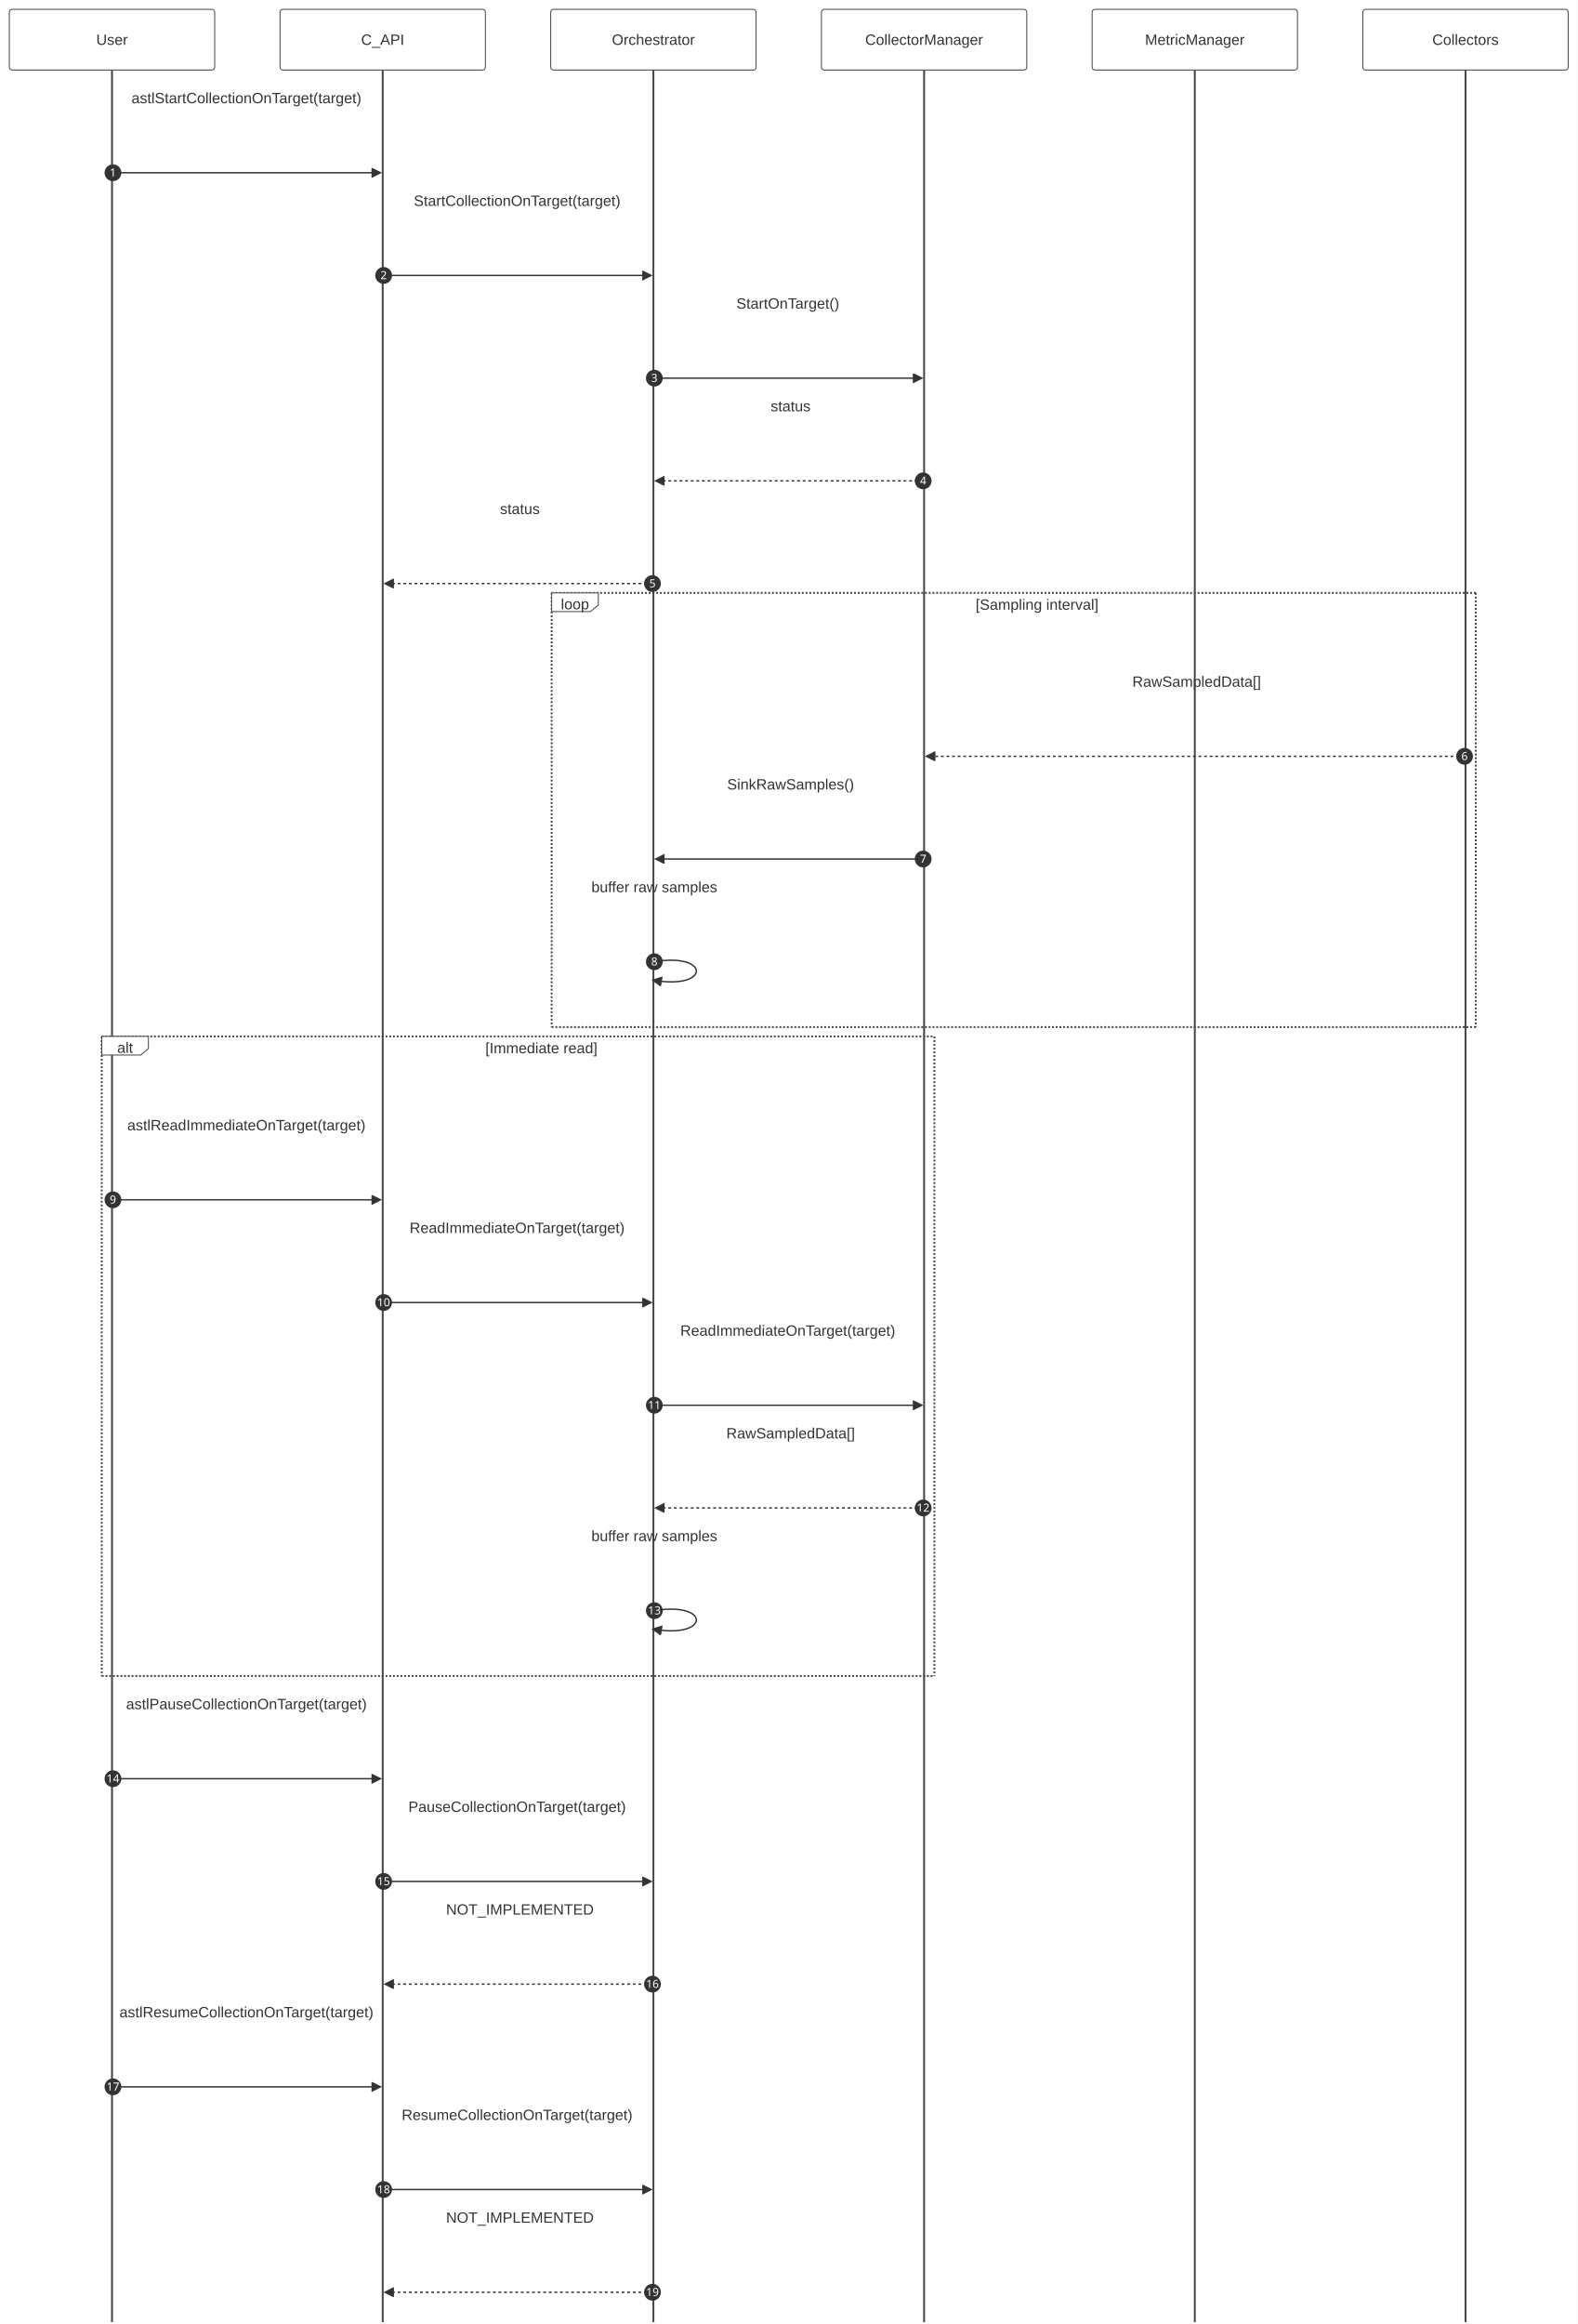
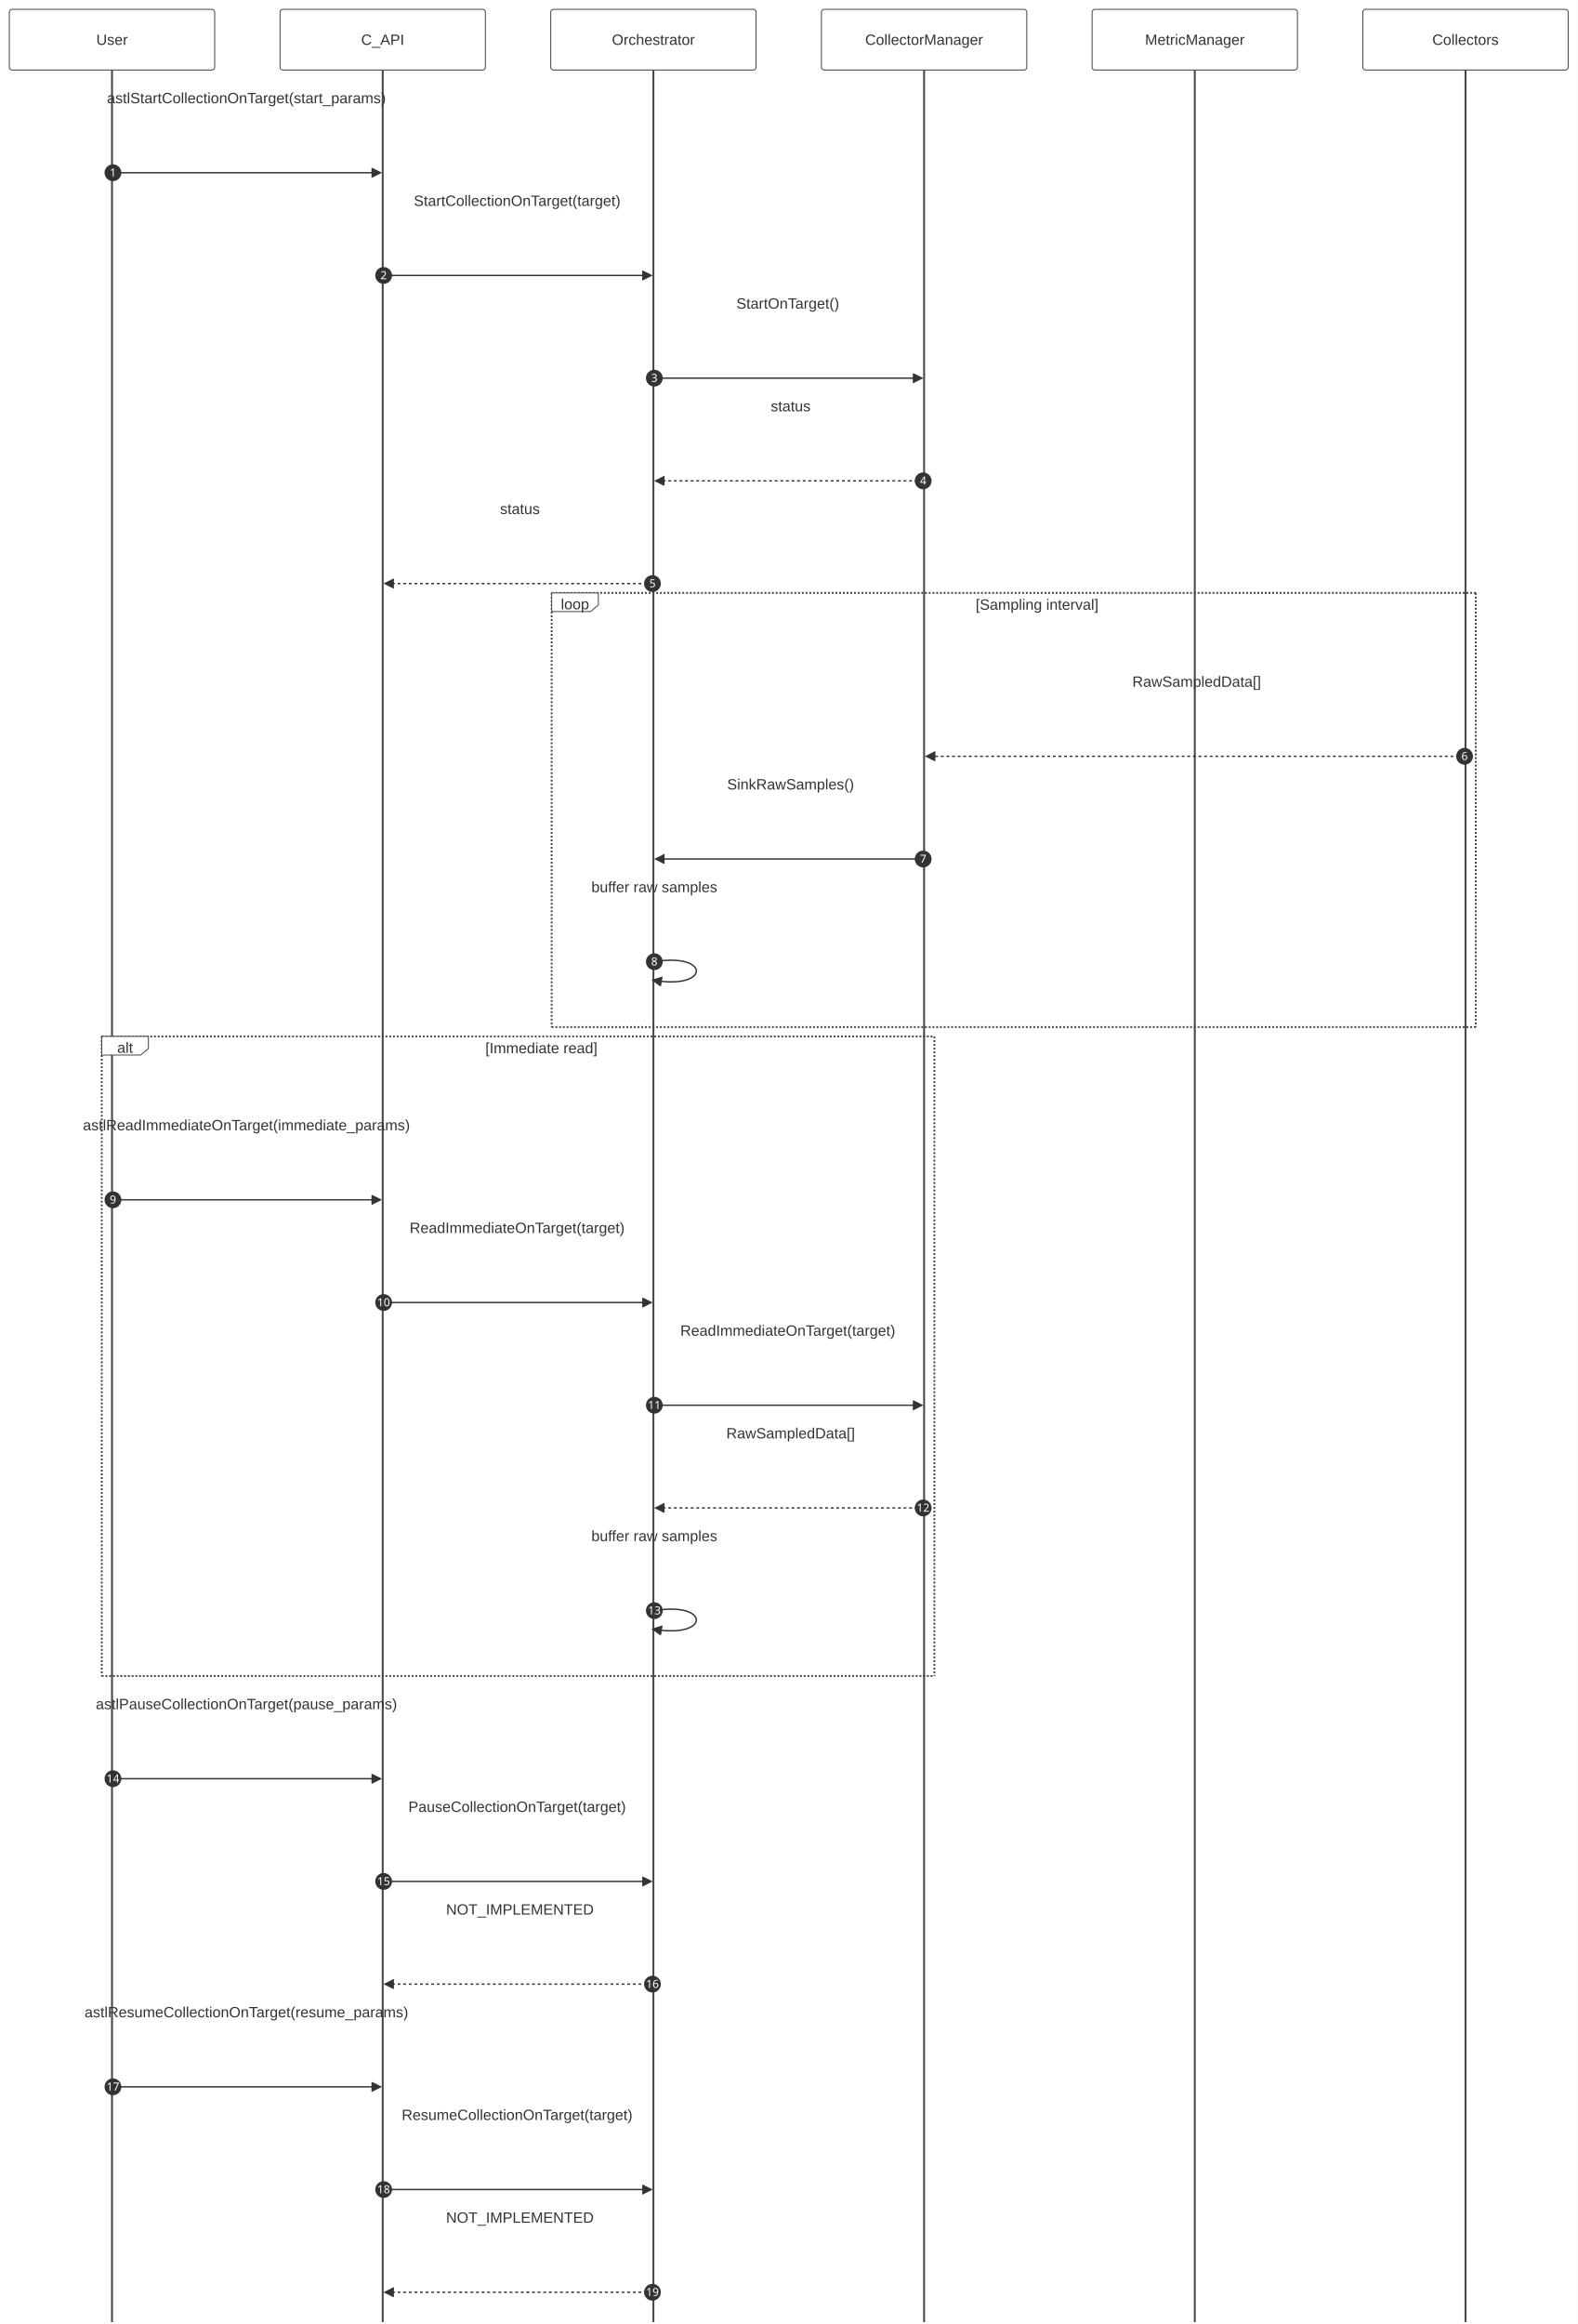
<svg xmlns="http://www.w3.org/2000/svg" id="mmd_system_phase_collection_mmd" viewBox="-10 -10 1690 2489" role="graphics-document document" aria-roledescription="sequence">
  <rect x="-10" y="-10" width="1690" height="2489" fill="white" />
  <g>
    <line id="actor5" x1="1560" y1="5" x2="1560" y2="2477" class="200" stroke-width="0.5px" stroke="#999" />
    <g id="root-5">
      <rect x="1450" y="0" fill="#eaeaea" stroke="#666" width="220" height="65" name="Collectors" rx="3" ry="3" class="actor actor-top" />
      <text x="1560" y="32.5" style="text-anchor: middle; font-size: 16px; font-weight: 400; font-family: &quot;trebuchet ms&quot;, verdana, arial, sans-serif;;" dominant-baseline="central" alignment-baseline="central" class="actor">
        <tspan x="1560" dy="0">Collectors</tspan>
      </text>
    </g>
  </g>
  <g>
    <line id="actor4" x1="1270" y1="5" x2="1270" y2="2477" class="200" stroke-width="0.5px" stroke="#999" />
    <g id="root-4">
      <rect x="1160" y="0" fill="#eaeaea" stroke="#666" width="220" height="65" name="MetricManager" rx="3" ry="3" class="actor actor-top" />
      <text x="1270" y="32.5" style="text-anchor: middle; font-size: 16px; font-weight: 400; font-family: &quot;trebuchet ms&quot;, verdana, arial, sans-serif;;" dominant-baseline="central" alignment-baseline="central" class="actor">
        <tspan x="1270" dy="0">MetricManager</tspan>
      </text>
    </g>
  </g>
  <g>
    <line id="actor3" x1="980" y1="5" x2="980" y2="2477" class="200" stroke-width="0.5px" stroke="#999" />
    <g id="root-3">
      <rect x="870" y="0" fill="#eaeaea" stroke="#666" width="220" height="65" name="CollectorManager" rx="3" ry="3" class="actor actor-top" />
      <text x="980" y="32.5" style="text-anchor: middle; font-size: 16px; font-weight: 400; font-family: &quot;trebuchet ms&quot;, verdana, arial, sans-serif;;" dominant-baseline="central" alignment-baseline="central" class="actor">
        <tspan x="980" dy="0">CollectorManager</tspan>
      </text>
    </g>
  </g>
  <g>
    <line id="actor2" x1="690" y1="5" x2="690" y2="2477" class="200" stroke-width="0.5px" stroke="#999" />
    <g id="root-2">
      <rect x="580" y="0" fill="#eaeaea" stroke="#666" width="220" height="65" name="Orchestrator" rx="3" ry="3" class="actor actor-top" />
      <text x="690" y="32.5" style="text-anchor: middle; font-size: 16px; font-weight: 400; font-family: &quot;trebuchet ms&quot;, verdana, arial, sans-serif;;" dominant-baseline="central" alignment-baseline="central" class="actor">
        <tspan x="690" dy="0">Orchestrator</tspan>
      </text>
    </g>
  </g>
  <g>
    <line id="actor1" x1="400" y1="5" x2="400" y2="2477" class="200" stroke-width="0.5px" stroke="#999" />
    <g id="root-1">
      <rect x="290" y="0" fill="#eaeaea" stroke="#666" width="220" height="65" name="API" rx="3" ry="3" class="actor actor-top" />
      <text x="400" y="32.5" style="text-anchor: middle; font-size: 16px; font-weight: 400; font-family: &quot;trebuchet ms&quot;, verdana, arial, sans-serif;;" dominant-baseline="central" alignment-baseline="central" class="actor">
        <tspan x="400" dy="0">C_API</tspan>
      </text>
    </g>
  </g>
  <g>
    <line id="actor0" x1="110" y1="5" x2="110" y2="2477" class="200" stroke-width="0.5px" stroke="#999" />
    <g id="root-0">
      <rect x="0" y="0" fill="#eaeaea" stroke="#666" width="220" height="65" name="User" rx="3" ry="3" class="actor actor-top" />
      <text x="110" y="32.5" style="text-anchor: middle; font-size: 16px; font-weight: 400; font-family: &quot;trebuchet ms&quot;, verdana, arial, sans-serif;;" dominant-baseline="central" alignment-baseline="central" class="actor">
        <tspan x="110" dy="0">User</tspan>
      </text>
    </g>
  </g>
  <style>#mmd_system_phase_collection_mmd{font-family:"trebuchet ms",verdana,arial,sans-serif;font-size:13px;fill:#333;}#mmd_system_phase_collection_mmd .error-icon{fill:#ffffff;}#mmd_system_phase_collection_mmd .error-text{fill:#000000;stroke:#000000;}#mmd_system_phase_collection_mmd .edge-thickness-normal{stroke-width:2px;}#mmd_system_phase_collection_mmd .edge-thickness-thick{stroke-width:3.5px;}#mmd_system_phase_collection_mmd .edge-pattern-solid{stroke-dasharray:0;}#mmd_system_phase_collection_mmd .edge-pattern-dashed{stroke-dasharray:3;}#mmd_system_phase_collection_mmd .edge-pattern-dotted{stroke-dasharray:2;}#mmd_system_phase_collection_mmd .marker{fill:#000000;stroke:#000000;}#mmd_system_phase_collection_mmd .marker.cross{stroke:#000000;}#mmd_system_phase_collection_mmd svg{font-family:"trebuchet ms",verdana,arial,sans-serif;font-size:13px;}#mmd_system_phase_collection_mmd .actor{stroke:#444444;fill:#ffffff;}#mmd_system_phase_collection_mmd text.actor&gt;tspan{fill:#333;stroke:none;}#mmd_system_phase_collection_mmd .actor-line{stroke:grey;}#mmd_system_phase_collection_mmd .messageLine0{stroke-width:1.5;stroke-dasharray:none;stroke:#333;}#mmd_system_phase_collection_mmd .messageLine1{stroke-width:1.5;stroke-dasharray:2,2;stroke:#333;}#mmd_system_phase_collection_mmd #arrowhead path{fill:#333;stroke:#333;}#mmd_system_phase_collection_mmd .sequenceNumber{fill:#ffffff;}#mmd_system_phase_collection_mmd #sequencenumber{fill:#333;}#mmd_system_phase_collection_mmd #crosshead path{fill:#333;stroke:#333;}#mmd_system_phase_collection_mmd .messageText{fill:#333;stroke:none;}#mmd_system_phase_collection_mmd .labelBox{stroke:#444444;fill:#ffffff;}#mmd_system_phase_collection_mmd .labelText,#mmd_system_phase_collection_mmd .labelText&gt;tspan{fill:#333;stroke:none;}#mmd_system_phase_collection_mmd .loopText,#mmd_system_phase_collection_mmd .loopText&gt;tspan{fill:#333;stroke:none;}#mmd_system_phase_collection_mmd .loopLine{stroke-width:2px;stroke-dasharray:2,2;stroke:#444444;fill:#444444;}#mmd_system_phase_collection_mmd .note{stroke:hsl(52.683, 60%, 73.922%);fill:#fff5ad;}#mmd_system_phase_collection_mmd .noteText,#mmd_system_phase_collection_mmd .noteText&gt;tspan{fill:#333;stroke:none;}#mmd_system_phase_collection_mmd .activation0{fill:hsl(-120, 0%, 100%);stroke:hsl(-120, 0%, 90%);}#mmd_system_phase_collection_mmd .activation1{fill:hsl(-120, 0%, 100%);stroke:hsl(-120, 0%, 90%);}#mmd_system_phase_collection_mmd .activation2{fill:hsl(-120, 0%, 100%);stroke:hsl(-120, 0%, 90%);}#mmd_system_phase_collection_mmd .actorPopupMenu{position:absolute;}#mmd_system_phase_collection_mmd .actorPopupMenuPanel{position:absolute;fill:#ffffff;box-shadow:0px 8px 16px 0px rgba(0,0,0,0.2);filter:drop-shadow(3px 5px 2px rgb(0 0 0 / 0.4));}#mmd_system_phase_collection_mmd .actor-man line{stroke:#444444;fill:#ffffff;}#mmd_system_phase_collection_mmd .actor-man circle,#mmd_system_phase_collection_mmd line{stroke:#444444;fill:#ffffff;stroke-width:2px;}#mmd_system_phase_collection_mmd :root{--mermaid-font-family:"trebuchet ms",verdana,arial,sans-serif;}</style>
  <g />
  <defs>
    <symbol id="computer" width="24" height="24">
      <path transform="scale(.5)" d="M2 2v13h20v-13h-20zm18 11h-16v-9h16v9zm-10.228 6l.466-1h3.524l.467 1h-4.457zm14.228 3h-24l2-6h2.104l-1.33 4h18.45l-1.297-4h2.073l2 6zm-5-10h-14v-7h14v7z" />
    </symbol>
  </defs>
  <defs>
    <symbol id="database" fill-rule="evenodd" clip-rule="evenodd">
      <path transform="scale(.5)" d="M12.258.001l.256.004.255.005.253.008.251.01.249.012.247.015.246.016.242.019.241.02.239.023.236.024.233.027.231.028.229.031.225.032.223.034.22.036.217.038.214.04.211.041.208.043.205.045.201.046.198.048.194.05.191.051.187.053.183.054.18.056.175.057.172.059.168.06.163.061.16.063.155.064.15.066.074.033.073.033.071.034.07.034.069.035.068.035.067.035.066.035.064.036.064.036.062.036.06.036.06.037.058.037.058.037.055.038.055.038.053.038.052.038.051.039.05.039.048.039.047.039.045.04.044.04.043.04.041.04.04.041.039.041.037.041.036.041.034.041.033.042.032.042.03.042.029.042.027.042.026.043.024.043.023.043.021.043.02.043.018.044.017.043.015.044.013.044.012.044.011.045.009.044.007.045.006.045.004.045.002.045.001.045v17l-.001.045-.002.045-.004.045-.006.045-.007.045-.009.044-.011.045-.012.044-.013.044-.015.044-.017.043-.018.044-.02.043-.021.043-.023.043-.024.043-.026.043-.027.042-.029.042-.03.042-.032.042-.033.042-.034.041-.036.041-.037.041-.039.041-.04.041-.041.04-.043.04-.044.04-.045.04-.047.039-.048.039-.05.039-.051.039-.052.038-.053.038-.055.038-.055.038-.058.037-.058.037-.06.037-.06.036-.062.036-.064.036-.064.036-.066.035-.067.035-.068.035-.069.035-.07.034-.071.034-.073.033-.074.033-.15.066-.155.064-.16.063-.163.061-.168.06-.172.059-.175.057-.18.056-.183.054-.187.053-.191.051-.194.05-.198.048-.201.046-.205.045-.208.043-.211.041-.214.04-.217.038-.22.036-.223.034-.225.032-.229.031-.231.028-.233.027-.236.024-.239.023-.241.02-.242.019-.246.016-.247.015-.249.012-.251.01-.253.008-.255.005-.256.004-.258.001-.258-.001-.256-.004-.255-.005-.253-.008-.251-.01-.249-.012-.247-.015-.245-.016-.243-.019-.241-.02-.238-.023-.236-.024-.234-.027-.231-.028-.228-.031-.226-.032-.223-.034-.22-.036-.217-.038-.214-.04-.211-.041-.208-.043-.204-.045-.201-.046-.198-.048-.195-.05-.19-.051-.187-.053-.184-.054-.179-.056-.176-.057-.172-.059-.167-.06-.164-.061-.159-.063-.155-.064-.151-.066-.074-.033-.072-.033-.072-.034-.07-.034-.069-.035-.068-.035-.067-.035-.066-.035-.064-.036-.063-.036-.062-.036-.061-.036-.06-.037-.058-.037-.057-.037-.056-.038-.055-.038-.053-.038-.052-.038-.051-.039-.049-.039-.049-.039-.046-.039-.046-.04-.044-.04-.043-.04-.041-.04-.04-.041-.039-.041-.037-.041-.036-.041-.034-.041-.033-.042-.032-.042-.03-.042-.029-.042-.027-.042-.026-.043-.024-.043-.023-.043-.021-.043-.02-.043-.018-.044-.017-.043-.015-.044-.013-.044-.012-.044-.011-.045-.009-.044-.007-.045-.006-.045-.004-.045-.002-.045-.001-.045v-17l.001-.045.002-.045.004-.045.006-.045.007-.045.009-.044.011-.045.012-.044.013-.044.015-.044.017-.043.018-.044.02-.043.021-.043.023-.043.024-.043.026-.043.027-.042.029-.042.03-.042.032-.042.033-.042.034-.041.036-.041.037-.041.039-.041.04-.041.041-.04.043-.04.044-.04.046-.04.046-.039.049-.039.049-.039.051-.039.052-.038.053-.038.055-.038.056-.038.057-.037.058-.037.06-.037.061-.036.062-.036.063-.036.064-.036.066-.035.067-.035.068-.035.069-.035.07-.034.072-.034.072-.033.074-.033.151-.066.155-.064.159-.063.164-.061.167-.06.172-.059.176-.057.179-.056.184-.054.187-.053.19-.051.195-.05.198-.048.201-.046.204-.045.208-.043.211-.041.214-.04.217-.038.22-.036.223-.034.226-.032.228-.031.231-.028.234-.027.236-.024.238-.023.241-.02.243-.019.245-.016.247-.015.249-.012.251-.01.253-.008.255-.005.256-.004.258-.001.258.001zm-9.258 20.499v.01l.001.021.003.021.004.022.005.021.006.022.007.022.009.023.01.022.011.023.012.023.013.023.015.023.016.024.017.023.018.024.019.024.021.024.022.025.023.024.024.025.052.049.056.05.061.051.066.051.07.051.075.051.079.052.084.052.088.052.092.052.097.052.102.051.105.052.11.052.114.051.119.051.123.051.127.05.131.05.135.05.139.048.144.049.147.047.152.047.155.047.16.045.163.045.167.043.171.043.176.041.178.041.183.039.187.039.19.037.194.035.197.035.202.033.204.031.209.03.212.029.216.027.219.025.222.024.226.021.23.02.233.018.236.016.24.015.243.012.246.01.249.008.253.005.256.004.259.001.26-.001.257-.004.254-.005.25-.008.247-.011.244-.012.241-.014.237-.016.233-.018.231-.021.226-.021.224-.024.22-.026.216-.027.212-.028.21-.031.205-.031.202-.034.198-.034.194-.036.191-.037.187-.039.183-.04.179-.04.175-.042.172-.043.168-.044.163-.045.16-.046.155-.046.152-.047.148-.048.143-.049.139-.049.136-.05.131-.05.126-.05.123-.051.118-.052.114-.051.11-.052.106-.052.101-.052.096-.052.092-.052.088-.053.083-.051.079-.052.074-.052.07-.051.065-.051.06-.051.056-.05.051-.05.023-.024.023-.025.021-.024.02-.024.019-.024.018-.024.017-.024.015-.023.014-.024.013-.023.012-.023.01-.023.01-.022.008-.022.006-.022.006-.022.004-.022.004-.021.001-.021.001-.021v-4.127l-.077.055-.08.053-.083.054-.085.053-.087.052-.09.052-.093.051-.095.05-.097.05-.1.049-.102.049-.105.048-.106.047-.109.047-.111.046-.114.045-.115.045-.118.044-.12.043-.122.042-.124.042-.126.041-.128.04-.13.04-.132.038-.134.038-.135.037-.138.037-.139.035-.142.035-.143.034-.144.033-.147.032-.148.031-.15.03-.151.03-.153.029-.154.027-.156.027-.158.026-.159.025-.161.024-.162.023-.163.022-.165.021-.166.02-.167.019-.169.018-.169.017-.171.016-.173.015-.173.014-.175.013-.175.012-.177.011-.178.01-.179.008-.179.008-.181.006-.182.005-.182.004-.184.003-.184.002h-.37l-.184-.002-.184-.003-.182-.004-.182-.005-.181-.006-.179-.008-.179-.008-.178-.01-.176-.011-.176-.012-.175-.013-.173-.014-.172-.015-.171-.016-.17-.017-.169-.018-.167-.019-.166-.02-.165-.021-.163-.022-.162-.023-.161-.024-.159-.025-.157-.026-.156-.027-.155-.027-.153-.029-.151-.03-.15-.03-.148-.031-.146-.032-.145-.033-.143-.034-.141-.035-.14-.035-.137-.037-.136-.037-.134-.038-.132-.038-.13-.04-.128-.04-.126-.041-.124-.042-.122-.042-.12-.044-.117-.043-.116-.045-.113-.045-.112-.046-.109-.047-.106-.047-.105-.048-.102-.049-.1-.049-.097-.05-.095-.05-.093-.052-.09-.051-.087-.052-.085-.053-.083-.054-.08-.054-.077-.054v4.127zm0-5.654v.011l.001.021.003.021.004.021.005.022.006.022.007.022.009.022.01.022.011.023.012.023.013.023.015.024.016.023.017.024.018.024.019.024.021.024.022.024.023.025.024.024.052.05.056.05.061.05.066.051.07.051.075.052.079.051.084.052.088.052.092.052.097.052.102.052.105.052.11.051.114.051.119.052.123.05.127.051.131.05.135.049.139.049.144.048.147.048.152.047.155.046.16.045.163.045.167.044.171.042.176.042.178.04.183.04.187.038.19.037.194.036.197.034.202.033.204.032.209.03.212.028.216.027.219.025.222.024.226.022.23.02.233.018.236.016.24.014.243.012.246.01.249.008.253.006.256.003.259.001.26-.001.257-.003.254-.006.25-.008.247-.01.244-.012.241-.015.237-.016.233-.018.231-.02.226-.022.224-.024.22-.025.216-.027.212-.029.21-.03.205-.032.202-.033.198-.035.194-.036.191-.037.187-.039.183-.039.179-.041.175-.042.172-.043.168-.044.163-.045.16-.045.155-.047.152-.047.148-.048.143-.048.139-.05.136-.049.131-.05.126-.051.123-.051.118-.051.114-.052.11-.052.106-.052.101-.052.096-.052.092-.052.088-.052.083-.052.079-.052.074-.051.07-.052.065-.051.06-.05.056-.051.051-.049.023-.025.023-.024.021-.025.02-.024.019-.024.018-.024.017-.024.015-.023.014-.023.013-.024.012-.022.01-.023.01-.023.008-.022.006-.022.006-.022.004-.021.004-.022.001-.021.001-.021v-4.139l-.077.054-.08.054-.083.054-.085.052-.087.053-.09.051-.093.051-.095.051-.097.05-.1.049-.102.049-.105.048-.106.047-.109.047-.111.046-.114.045-.115.044-.118.044-.12.044-.122.042-.124.042-.126.041-.128.04-.13.039-.132.039-.134.038-.135.037-.138.036-.139.036-.142.035-.143.033-.144.033-.147.033-.148.031-.15.03-.151.03-.153.028-.154.028-.156.027-.158.026-.159.025-.161.024-.162.023-.163.022-.165.021-.166.02-.167.019-.169.018-.169.017-.171.016-.173.015-.173.014-.175.013-.175.012-.177.011-.178.009-.179.009-.179.007-.181.007-.182.005-.182.004-.184.003-.184.002h-.37l-.184-.002-.184-.003-.182-.004-.182-.005-.181-.007-.179-.007-.179-.009-.178-.009-.176-.011-.176-.012-.175-.013-.173-.014-.172-.015-.171-.016-.17-.017-.169-.018-.167-.019-.166-.02-.165-.021-.163-.022-.162-.023-.161-.024-.159-.025-.157-.026-.156-.027-.155-.028-.153-.028-.151-.03-.15-.03-.148-.031-.146-.033-.145-.033-.143-.033-.141-.035-.14-.036-.137-.036-.136-.037-.134-.038-.132-.039-.13-.039-.128-.04-.126-.041-.124-.042-.122-.043-.12-.043-.117-.044-.116-.044-.113-.046-.112-.046-.109-.046-.106-.047-.105-.048-.102-.049-.1-.049-.097-.05-.095-.051-.093-.051-.09-.051-.087-.053-.085-.052-.083-.054-.08-.054-.077-.054v4.139zm0-5.666v.011l.001.02.003.022.004.021.005.022.006.021.007.022.009.023.01.022.011.023.012.023.013.023.015.023.016.024.017.024.018.023.019.024.021.025.022.024.023.024.024.025.052.05.056.05.061.05.066.051.07.051.075.052.079.051.084.052.088.052.092.052.097.052.102.052.105.051.11.052.114.051.119.051.123.051.127.05.131.05.135.05.139.049.144.048.147.048.152.047.155.046.16.045.163.045.167.043.171.043.176.042.178.04.183.04.187.038.19.037.194.036.197.034.202.033.204.032.209.03.212.028.216.027.219.025.222.024.226.021.23.02.233.018.236.017.24.014.243.012.246.01.249.008.253.006.256.003.259.001.26-.001.257-.003.254-.006.25-.008.247-.01.244-.013.241-.014.237-.016.233-.018.231-.02.226-.022.224-.024.22-.025.216-.027.212-.029.21-.03.205-.032.202-.033.198-.035.194-.036.191-.037.187-.039.183-.039.179-.041.175-.042.172-.043.168-.044.163-.045.16-.045.155-.047.152-.047.148-.048.143-.049.139-.049.136-.049.131-.051.126-.05.123-.051.118-.052.114-.051.11-.052.106-.052.101-.052.096-.052.092-.052.088-.052.083-.052.079-.052.074-.052.07-.051.065-.051.06-.051.056-.05.051-.049.023-.025.023-.025.021-.024.02-.024.019-.024.018-.024.017-.024.015-.023.014-.024.013-.023.012-.023.01-.022.01-.023.008-.022.006-.022.006-.022.004-.022.004-.021.001-.021.001-.021v-4.153l-.077.054-.08.054-.083.053-.085.053-.087.053-.09.051-.093.051-.095.051-.097.05-.1.049-.102.048-.105.048-.106.048-.109.046-.111.046-.114.046-.115.044-.118.044-.12.043-.122.043-.124.042-.126.041-.128.04-.13.039-.132.039-.134.038-.135.037-.138.036-.139.036-.142.034-.143.034-.144.033-.147.032-.148.032-.15.03-.151.03-.153.028-.154.028-.156.027-.158.026-.159.024-.161.024-.162.023-.163.023-.165.021-.166.02-.167.019-.169.018-.169.017-.171.016-.173.015-.173.014-.175.013-.175.012-.177.01-.178.01-.179.009-.179.007-.181.006-.182.006-.182.004-.184.003-.184.001-.185.001-.185-.001-.184-.001-.184-.003-.182-.004-.182-.006-.181-.006-.179-.007-.179-.009-.178-.01-.176-.01-.176-.012-.175-.013-.173-.014-.172-.015-.171-.016-.17-.017-.169-.018-.167-.019-.166-.02-.165-.021-.163-.023-.162-.023-.161-.024-.159-.024-.157-.026-.156-.027-.155-.028-.153-.028-.151-.03-.15-.03-.148-.032-.146-.032-.145-.033-.143-.034-.141-.034-.14-.036-.137-.036-.136-.037-.134-.038-.132-.039-.13-.039-.128-.041-.126-.041-.124-.041-.122-.043-.12-.043-.117-.044-.116-.044-.113-.046-.112-.046-.109-.046-.106-.048-.105-.048-.102-.048-.1-.05-.097-.049-.095-.051-.093-.051-.09-.052-.087-.052-.085-.053-.083-.053-.08-.054-.077-.054v4.153zm8.74-8.179l-.257.004-.254.005-.25.008-.247.011-.244.012-.241.014-.237.016-.233.018-.231.021-.226.022-.224.023-.22.026-.216.027-.212.028-.21.031-.205.032-.202.033-.198.034-.194.036-.191.038-.187.038-.183.04-.179.041-.175.042-.172.043-.168.043-.163.045-.16.046-.155.046-.152.048-.148.048-.143.048-.139.049-.136.05-.131.05-.126.051-.123.051-.118.051-.114.052-.11.052-.106.052-.101.052-.096.052-.092.052-.088.052-.083.052-.079.052-.074.051-.07.052-.065.051-.06.05-.056.05-.051.05-.023.025-.023.024-.021.024-.02.025-.019.024-.018.024-.017.023-.015.024-.014.023-.013.023-.012.023-.01.023-.01.022-.008.022-.006.023-.006.021-.004.022-.004.021-.001.021-.001.021.001.021.001.021.004.021.004.022.006.021.006.023.008.022.01.022.01.023.012.023.013.023.014.023.015.024.017.023.018.024.019.024.02.025.021.024.023.024.023.025.051.05.056.05.06.05.065.051.07.052.074.051.079.052.083.052.088.052.092.052.096.052.101.052.106.052.11.052.114.052.118.051.123.051.126.051.131.05.136.05.139.049.143.048.148.048.152.048.155.046.16.046.163.045.168.043.172.043.175.042.179.041.183.04.187.038.191.038.194.036.198.034.202.033.205.032.21.031.212.028.216.027.22.026.224.023.226.022.231.021.233.018.237.016.241.014.244.012.247.011.25.008.254.005.257.004.26.001.26-.001.257-.004.254-.005.25-.008.247-.011.244-.012.241-.014.237-.016.233-.018.231-.021.226-.022.224-.023.22-.026.216-.027.212-.028.21-.031.205-.032.202-.033.198-.034.194-.036.191-.038.187-.038.183-.04.179-.041.175-.042.172-.043.168-.043.163-.045.16-.046.155-.046.152-.048.148-.048.143-.048.139-.049.136-.05.131-.05.126-.051.123-.051.118-.051.114-.052.11-.052.106-.052.101-.052.096-.052.092-.052.088-.052.083-.052.079-.052.074-.051.07-.052.065-.051.06-.05.056-.05.051-.05.023-.025.023-.024.021-.024.02-.025.019-.024.018-.024.017-.023.015-.024.014-.023.013-.023.012-.023.01-.023.01-.022.008-.022.006-.023.006-.021.004-.022.004-.021.001-.021.001-.021-.001-.021-.001-.021-.004-.021-.004-.022-.006-.021-.006-.023-.008-.022-.01-.022-.01-.023-.012-.023-.013-.023-.014-.023-.015-.024-.017-.023-.018-.024-.019-.024-.02-.025-.021-.024-.023-.024-.023-.025-.051-.05-.056-.05-.06-.05-.065-.051-.07-.052-.074-.051-.079-.052-.083-.052-.088-.052-.092-.052-.096-.052-.101-.052-.106-.052-.11-.052-.114-.052-.118-.051-.123-.051-.126-.051-.131-.05-.136-.05-.139-.049-.143-.048-.148-.048-.152-.048-.155-.046-.16-.046-.163-.045-.168-.043-.172-.043-.175-.042-.179-.041-.183-.04-.187-.038-.191-.038-.194-.036-.198-.034-.202-.033-.205-.032-.21-.031-.212-.028-.216-.027-.22-.026-.224-.023-.226-.022-.231-.021-.233-.018-.237-.016-.241-.014-.244-.012-.247-.011-.25-.008-.254-.005-.257-.004-.26-.001-.26.001z" />
    </symbol>
  </defs>
  <defs>
    <symbol id="clock" width="24" height="24">
      <path transform="scale(.5)" d="M12 2c5.514 0 10 4.486 10 10s-4.486 10-10 10-10-4.486-10-10 4.486-10 10-10zm0-2c-6.627 0-12 5.373-12 12s5.373 12 12 12 12-5.373 12-12-5.373-12-12-12zm5.848 12.459c.202.038.202.333.001.372-1.907.361-6.045 1.111-6.547 1.111-.719 0-1.301-.582-1.301-1.301 0-.512.77-5.447 1.125-7.445.034-.192.312-.181.343.014l.985 6.238 5.394 1.011z" />
    </symbol>
  </defs>
  <defs>
    <marker id="arrowhead" refX="7.9" refY="5" markerUnits="userSpaceOnUse" markerWidth="12" markerHeight="12" orient="auto">
      <path d="M 0 0 L 10 5 L 0 10 z" />
    </marker>
  </defs>
  <defs>
    <marker id="crosshead" markerWidth="15" markerHeight="8" orient="auto" refX="4" refY="4.5">
      <path fill="none" stroke="#000000" style="stroke-dasharray: 0, 0;" stroke-width="1pt" d="M 1,2 L 6,7 M 6,2 L 1,7" />
    </marker>
  </defs>
  <defs>
    <marker id="filled-head" refX="15.5" refY="7" markerWidth="20" markerHeight="28" orient="auto">
      <path d="M 18,7 L9,13 L14,7 L9,1 Z" />
    </marker>
  </defs>
  <defs>
    <marker id="sequencenumber" refX="15" refY="15" markerWidth="60" markerHeight="40" orient="auto">
      <circle cx="15" cy="15" r="6" />
    </marker>
  </defs>
  <g>
    <line x1="581" y1="625" x2="1571" y2="625" class="loopLine" />
    <line x1="1571" y1="625" x2="1571" y2="1090" class="loopLine" />
    <line x1="581" y1="1090" x2="1571" y2="1090" class="loopLine" />
    <line x1="581" y1="625" x2="581" y2="1090" class="loopLine" />
    <polygon points="581,625 631,625 631,638 622.6,645 581,645" class="labelBox" />
    <text x="606" y="638" text-anchor="middle" dominant-baseline="middle" alignment-baseline="middle" style="font-family: &quot;trebuchet ms&quot;, verdana, arial, sans-serif;; font-size: 16px; font-weight: 400;" class="labelText">loop</text>
    <text x="1101" y="643" text-anchor="middle" style="font-family: &quot;trebuchet ms&quot;, verdana, arial, sans-serif;; font-size: 16px; font-weight: 400;" class="loopText">
      <tspan x="1101">[Sampling interval]</tspan>
    </text>
  </g>
  <g>
    <line x1="99" y1="1100" x2="991" y2="1100" class="loopLine" />
    <line x1="991" y1="1100" x2="991" y2="1785" class="loopLine" />
    <line x1="99" y1="1785" x2="991" y2="1785" class="loopLine" />
    <line x1="99" y1="1100" x2="99" y2="1785" class="loopLine" />
    <polygon points="99,1100 149,1100 149,1113 140.6,1120 99,1120" class="labelBox" />
    <text x="124" y="1113" text-anchor="middle" dominant-baseline="middle" alignment-baseline="middle" style="font-family: &quot;trebuchet ms&quot;, verdana, arial, sans-serif;; font-size: 16px; font-weight: 400;" class="labelText">alt</text>
    <text x="570" y="1118" text-anchor="middle" style="font-family: &quot;trebuchet ms&quot;, verdana, arial, sans-serif;; font-size: 16px; font-weight: 400;" class="loopText">
      <tspan x="570">[Immediate read]</tspan>
    </text>
  </g>
-   <text x="254" y="80" text-anchor="middle" dominant-baseline="middle" alignment-baseline="middle" style="font-family: &quot;trebuchet ms&quot;, verdana, arial, sans-serif;; font-size: 16px; font-weight: 400;" class="messageText" dy="1em">astlStartCollectionOnTarget(target)</text>
+   <text x="254" y="80" text-anchor="middle" dominant-baseline="middle" alignment-baseline="middle" style="font-family: &quot;trebuchet ms&quot;, verdana, arial, sans-serif;; font-size: 16px; font-weight: 400;" class="messageText" dy="1em">astlStartCollectionOnTarget(start_params)</text>
  <line x1="111" y1="175" x2="396" y2="175" class="messageLine0" stroke-width="2" stroke="none" style="fill: none;" marker-end="url(#arrowhead)" marker-start="url(#sequencenumber)" />
  <text x="111" y="179" font-family="sans-serif" font-size="12px" text-anchor="middle" class="sequenceNumber">1</text>
  <text x="544" y="190" text-anchor="middle" dominant-baseline="middle" alignment-baseline="middle" style="font-family: &quot;trebuchet ms&quot;, verdana, arial, sans-serif;; font-size: 16px; font-weight: 400;" class="messageText" dy="1em">StartCollectionOnTarget(target)</text>
  <line x1="401" y1="285" x2="686" y2="285" class="messageLine0" stroke-width="2" stroke="none" style="fill: none;" marker-end="url(#arrowhead)" marker-start="url(#sequencenumber)" />
  <text x="401" y="289" font-family="sans-serif" font-size="12px" text-anchor="middle" class="sequenceNumber">2</text>
  <text x="834" y="300" text-anchor="middle" dominant-baseline="middle" alignment-baseline="middle" style="font-family: &quot;trebuchet ms&quot;, verdana, arial, sans-serif;; font-size: 16px; font-weight: 400;" class="messageText" dy="1em">StartOnTarget()</text>
  <line x1="691" y1="395" x2="976" y2="395" class="messageLine0" stroke-width="2" stroke="none" style="fill: none;" marker-end="url(#arrowhead)" marker-start="url(#sequencenumber)" />
  <text x="691" y="399" font-family="sans-serif" font-size="12px" text-anchor="middle" class="sequenceNumber">3</text>
  <text x="837" y="410" text-anchor="middle" dominant-baseline="middle" alignment-baseline="middle" style="font-family: &quot;trebuchet ms&quot;, verdana, arial, sans-serif;; font-size: 16px; font-weight: 400;" class="messageText" dy="1em">status</text>
  <line x1="979" y1="505" x2="694" y2="505" style="stroke-dasharray: 3, 3; fill: none;" class="messageLine1" stroke-width="2" stroke="none" marker-end="url(#arrowhead)" marker-start="url(#sequencenumber)" />
  <text x="979" y="509" font-family="sans-serif" font-size="12px" text-anchor="middle" class="sequenceNumber">4</text>
  <text x="547" y="520" text-anchor="middle" dominant-baseline="middle" alignment-baseline="middle" style="font-family: &quot;trebuchet ms&quot;, verdana, arial, sans-serif;; font-size: 16px; font-weight: 400;" class="messageText" dy="1em">status</text>
  <line x1="689" y1="615" x2="404" y2="615" style="stroke-dasharray: 3, 3; fill: none;" class="messageLine1" stroke-width="2" stroke="none" marker-end="url(#arrowhead)" marker-start="url(#sequencenumber)" />
  <text x="689" y="619" font-family="sans-serif" font-size="12px" text-anchor="middle" class="sequenceNumber">5</text>
  <text x="1272" y="705" text-anchor="middle" dominant-baseline="middle" alignment-baseline="middle" style="font-family: &quot;trebuchet ms&quot;, verdana, arial, sans-serif;; font-size: 16px; font-weight: 400;" class="messageText" dy="1em">RawSampledData[]</text>
  <line x1="1559" y1="800" x2="984" y2="800" style="stroke-dasharray: 3, 3; fill: none;" class="messageLine1" stroke-width="2" stroke="none" marker-end="url(#arrowhead)" marker-start="url(#sequencenumber)" />
  <text x="1559" y="804" font-family="sans-serif" font-size="12px" text-anchor="middle" class="sequenceNumber">6</text>
  <text x="837" y="815" text-anchor="middle" dominant-baseline="middle" alignment-baseline="middle" style="font-family: &quot;trebuchet ms&quot;, verdana, arial, sans-serif;; font-size: 16px; font-weight: 400;" class="messageText" dy="1em">SinkRawSamples()</text>
  <line x1="979" y1="910" x2="694" y2="910" class="messageLine0" stroke-width="2" stroke="none" style="fill: none;" marker-end="url(#arrowhead)" marker-start="url(#sequencenumber)" />
  <text x="979" y="914" font-family="sans-serif" font-size="12px" text-anchor="middle" class="sequenceNumber">7</text>
  <text x="691" y="925" text-anchor="middle" dominant-baseline="middle" alignment-baseline="middle" style="font-family: &quot;trebuchet ms&quot;, verdana, arial, sans-serif;; font-size: 16px; font-weight: 400;" class="messageText" dy="1em">buffer raw samples</text>
  <path d="M 691,1020 C 751,1010 751,1050 691,1040" class="messageLine0" stroke-width="2" stroke="none" style="fill: none;" marker-end="url(#arrowhead)" marker-start="url(#sequencenumber)" />
  <text x="691" y="1024" font-family="sans-serif" font-size="12px" text-anchor="middle" class="sequenceNumber">8</text>
-   <text x="254" y="1180" text-anchor="middle" dominant-baseline="middle" alignment-baseline="middle" style="font-family: &quot;trebuchet ms&quot;, verdana, arial, sans-serif;; font-size: 16px; font-weight: 400;" class="messageText" dy="1em">astlReadImmediateOnTarget(target)</text>
+   <text x="254" y="1180" text-anchor="middle" dominant-baseline="middle" alignment-baseline="middle" style="font-family: &quot;trebuchet ms&quot;, verdana, arial, sans-serif;; font-size: 16px; font-weight: 400;" class="messageText" dy="1em">astlReadImmediateOnTarget(immediate_params)</text>
  <line x1="111" y1="1275" x2="396" y2="1275" class="messageLine0" stroke-width="2" stroke="none" style="fill: none;" marker-end="url(#arrowhead)" marker-start="url(#sequencenumber)" />
  <text x="111" y="1279" font-family="sans-serif" font-size="12px" text-anchor="middle" class="sequenceNumber">9</text>
  <text x="544" y="1290" text-anchor="middle" dominant-baseline="middle" alignment-baseline="middle" style="font-family: &quot;trebuchet ms&quot;, verdana, arial, sans-serif;; font-size: 16px; font-weight: 400;" class="messageText" dy="1em">ReadImmediateOnTarget(target)</text>
  <line x1="401" y1="1385" x2="686" y2="1385" class="messageLine0" stroke-width="2" stroke="none" style="fill: none;" marker-end="url(#arrowhead)" marker-start="url(#sequencenumber)" />
  <text x="401" y="1389" font-family="sans-serif" font-size="12px" text-anchor="middle" class="sequenceNumber">10</text>
  <text x="834" y="1400" text-anchor="middle" dominant-baseline="middle" alignment-baseline="middle" style="font-family: &quot;trebuchet ms&quot;, verdana, arial, sans-serif;; font-size: 16px; font-weight: 400;" class="messageText" dy="1em">ReadImmediateOnTarget(target)</text>
  <line x1="691" y1="1495" x2="976" y2="1495" class="messageLine0" stroke-width="2" stroke="none" style="fill: none;" marker-end="url(#arrowhead)" marker-start="url(#sequencenumber)" />
  <text x="691" y="1499" font-family="sans-serif" font-size="12px" text-anchor="middle" class="sequenceNumber">11</text>
  <text x="837" y="1510" text-anchor="middle" dominant-baseline="middle" alignment-baseline="middle" style="font-family: &quot;trebuchet ms&quot;, verdana, arial, sans-serif;; font-size: 16px; font-weight: 400;" class="messageText" dy="1em">RawSampledData[]</text>
  <line x1="979" y1="1605" x2="694" y2="1605" style="stroke-dasharray: 3, 3; fill: none;" class="messageLine1" stroke-width="2" stroke="none" marker-end="url(#arrowhead)" marker-start="url(#sequencenumber)" />
  <text x="979" y="1609" font-family="sans-serif" font-size="12px" text-anchor="middle" class="sequenceNumber">12</text>
  <text x="691" y="1620" text-anchor="middle" dominant-baseline="middle" alignment-baseline="middle" style="font-family: &quot;trebuchet ms&quot;, verdana, arial, sans-serif;; font-size: 16px; font-weight: 400;" class="messageText" dy="1em">buffer raw samples</text>
  <path d="M 691,1715 C 751,1705 751,1745 691,1735" class="messageLine0" stroke-width="2" stroke="none" style="fill: none;" marker-end="url(#arrowhead)" marker-start="url(#sequencenumber)" />
  <text x="691" y="1719" font-family="sans-serif" font-size="12px" text-anchor="middle" class="sequenceNumber">13</text>
-   <text x="254" y="1800" text-anchor="middle" dominant-baseline="middle" alignment-baseline="middle" style="font-family: &quot;trebuchet ms&quot;, verdana, arial, sans-serif;; font-size: 16px; font-weight: 400;" class="messageText" dy="1em">astlPauseCollectionOnTarget(target)</text>
+   <text x="254" y="1800" text-anchor="middle" dominant-baseline="middle" alignment-baseline="middle" style="font-family: &quot;trebuchet ms&quot;, verdana, arial, sans-serif;; font-size: 16px; font-weight: 400;" class="messageText" dy="1em">astlPauseCollectionOnTarget(pause_params)</text>
  <line x1="111" y1="1895" x2="396" y2="1895" class="messageLine0" stroke-width="2" stroke="none" style="fill: none;" marker-end="url(#arrowhead)" marker-start="url(#sequencenumber)" />
  <text x="111" y="1899" font-family="sans-serif" font-size="12px" text-anchor="middle" class="sequenceNumber">14</text>
  <text x="544" y="1910" text-anchor="middle" dominant-baseline="middle" alignment-baseline="middle" style="font-family: &quot;trebuchet ms&quot;, verdana, arial, sans-serif;; font-size: 16px; font-weight: 400;" class="messageText" dy="1em">PauseCollectionOnTarget(target)</text>
  <line x1="401" y1="2005" x2="686" y2="2005" class="messageLine0" stroke-width="2" stroke="none" style="fill: none;" marker-end="url(#arrowhead)" marker-start="url(#sequencenumber)" />
  <text x="401" y="2009" font-family="sans-serif" font-size="12px" text-anchor="middle" class="sequenceNumber">15</text>
  <text x="547" y="2020" text-anchor="middle" dominant-baseline="middle" alignment-baseline="middle" style="font-family: &quot;trebuchet ms&quot;, verdana, arial, sans-serif;; font-size: 16px; font-weight: 400;" class="messageText" dy="1em">NOT_IMPLEMENTED</text>
  <line x1="689" y1="2115" x2="404" y2="2115" style="stroke-dasharray: 3, 3; fill: none;" class="messageLine1" stroke-width="2" stroke="none" marker-end="url(#arrowhead)" marker-start="url(#sequencenumber)" />
  <text x="689" y="2119" font-family="sans-serif" font-size="12px" text-anchor="middle" class="sequenceNumber">16</text>
-   <text x="254" y="2130" text-anchor="middle" dominant-baseline="middle" alignment-baseline="middle" style="font-family: &quot;trebuchet ms&quot;, verdana, arial, sans-serif;; font-size: 16px; font-weight: 400;" class="messageText" dy="1em">astlResumeCollectionOnTarget(target)</text>
+   <text x="254" y="2130" text-anchor="middle" dominant-baseline="middle" alignment-baseline="middle" style="font-family: &quot;trebuchet ms&quot;, verdana, arial, sans-serif;; font-size: 16px; font-weight: 400;" class="messageText" dy="1em">astlResumeCollectionOnTarget(resume_params)</text>
  <line x1="111" y1="2225" x2="396" y2="2225" class="messageLine0" stroke-width="2" stroke="none" style="fill: none;" marker-end="url(#arrowhead)" marker-start="url(#sequencenumber)" />
  <text x="111" y="2229" font-family="sans-serif" font-size="12px" text-anchor="middle" class="sequenceNumber">17</text>
  <text x="544" y="2240" text-anchor="middle" dominant-baseline="middle" alignment-baseline="middle" style="font-family: &quot;trebuchet ms&quot;, verdana, arial, sans-serif;; font-size: 16px; font-weight: 400;" class="messageText" dy="1em">ResumeCollectionOnTarget(target)</text>
  <line x1="401" y1="2335" x2="686" y2="2335" class="messageLine0" stroke-width="2" stroke="none" style="fill: none;" marker-end="url(#arrowhead)" marker-start="url(#sequencenumber)" />
  <text x="401" y="2339" font-family="sans-serif" font-size="12px" text-anchor="middle" class="sequenceNumber">18</text>
  <text x="547" y="2350" text-anchor="middle" dominant-baseline="middle" alignment-baseline="middle" style="font-family: &quot;trebuchet ms&quot;, verdana, arial, sans-serif;; font-size: 16px; font-weight: 400;" class="messageText" dy="1em">NOT_IMPLEMENTED</text>
  <line x1="689" y1="2445" x2="404" y2="2445" style="stroke-dasharray: 3, 3; fill: none;" class="messageLine1" stroke-width="2" stroke="none" marker-end="url(#arrowhead)" marker-start="url(#sequencenumber)" />
  <text x="689" y="2449" font-family="sans-serif" font-size="12px" text-anchor="middle" class="sequenceNumber">19</text>
</svg>
